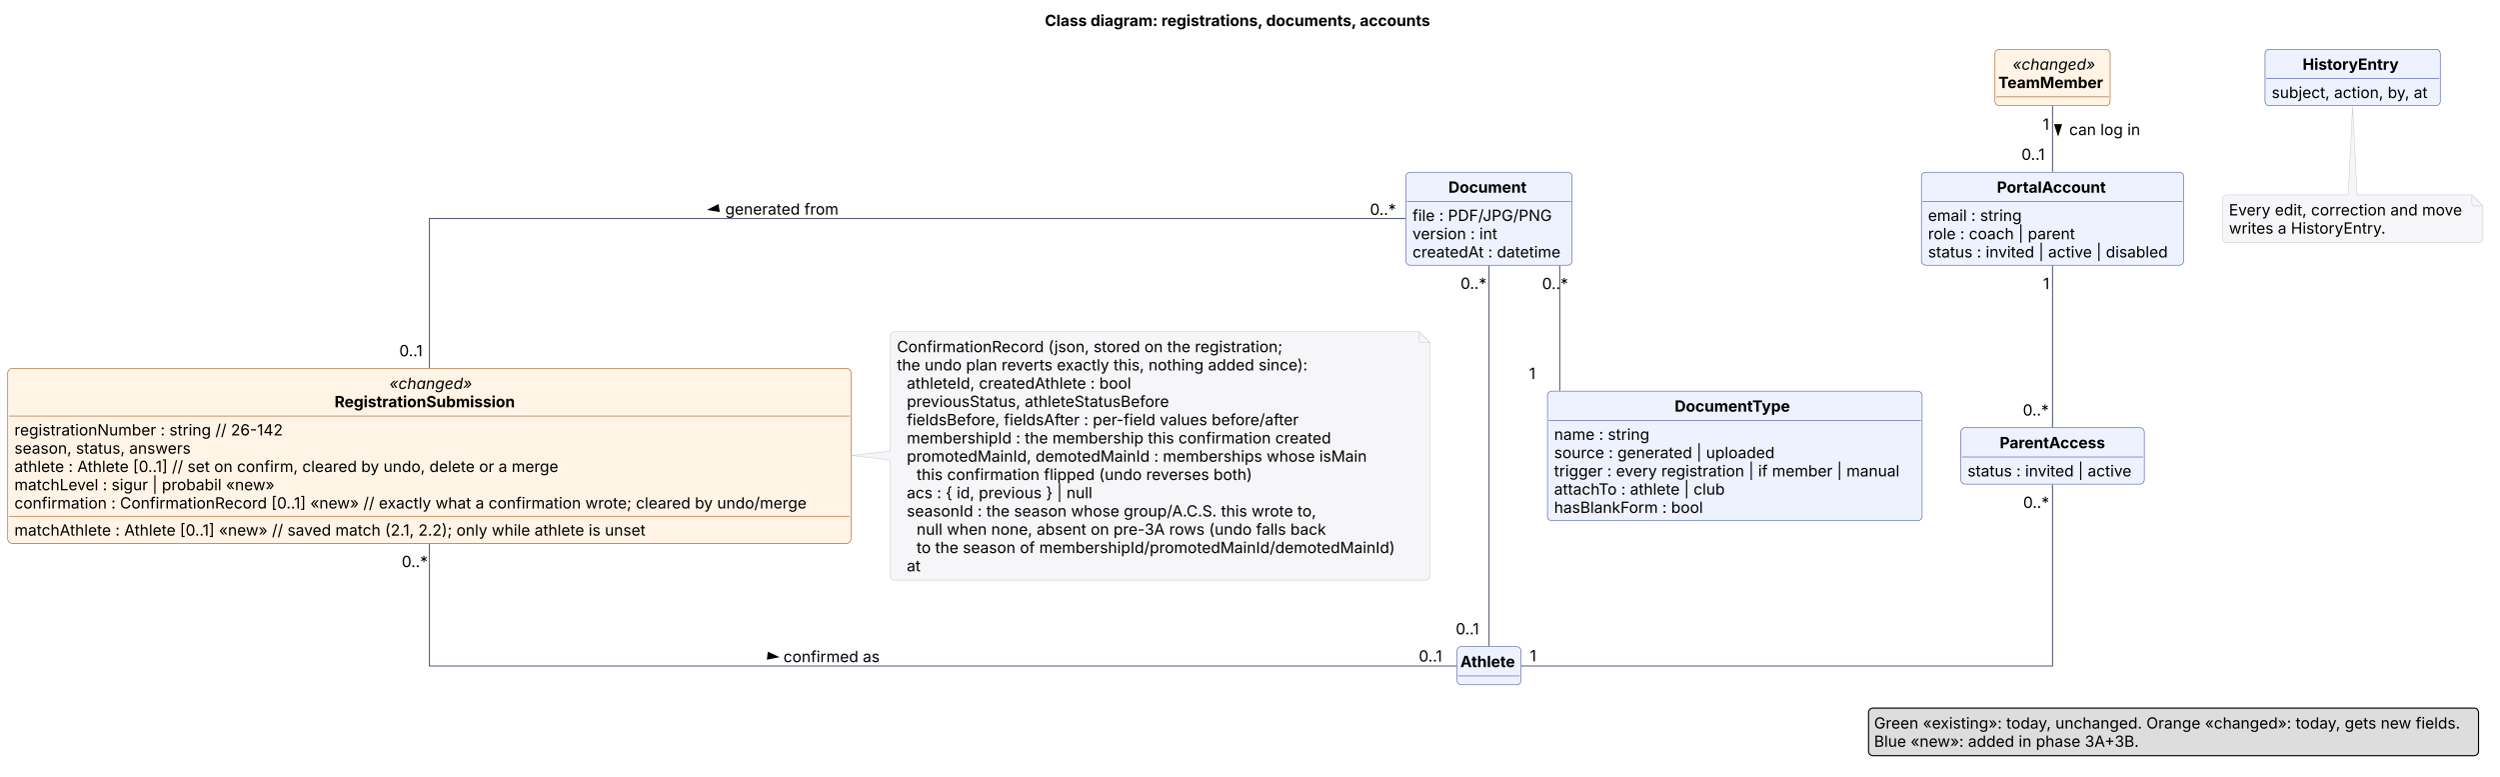
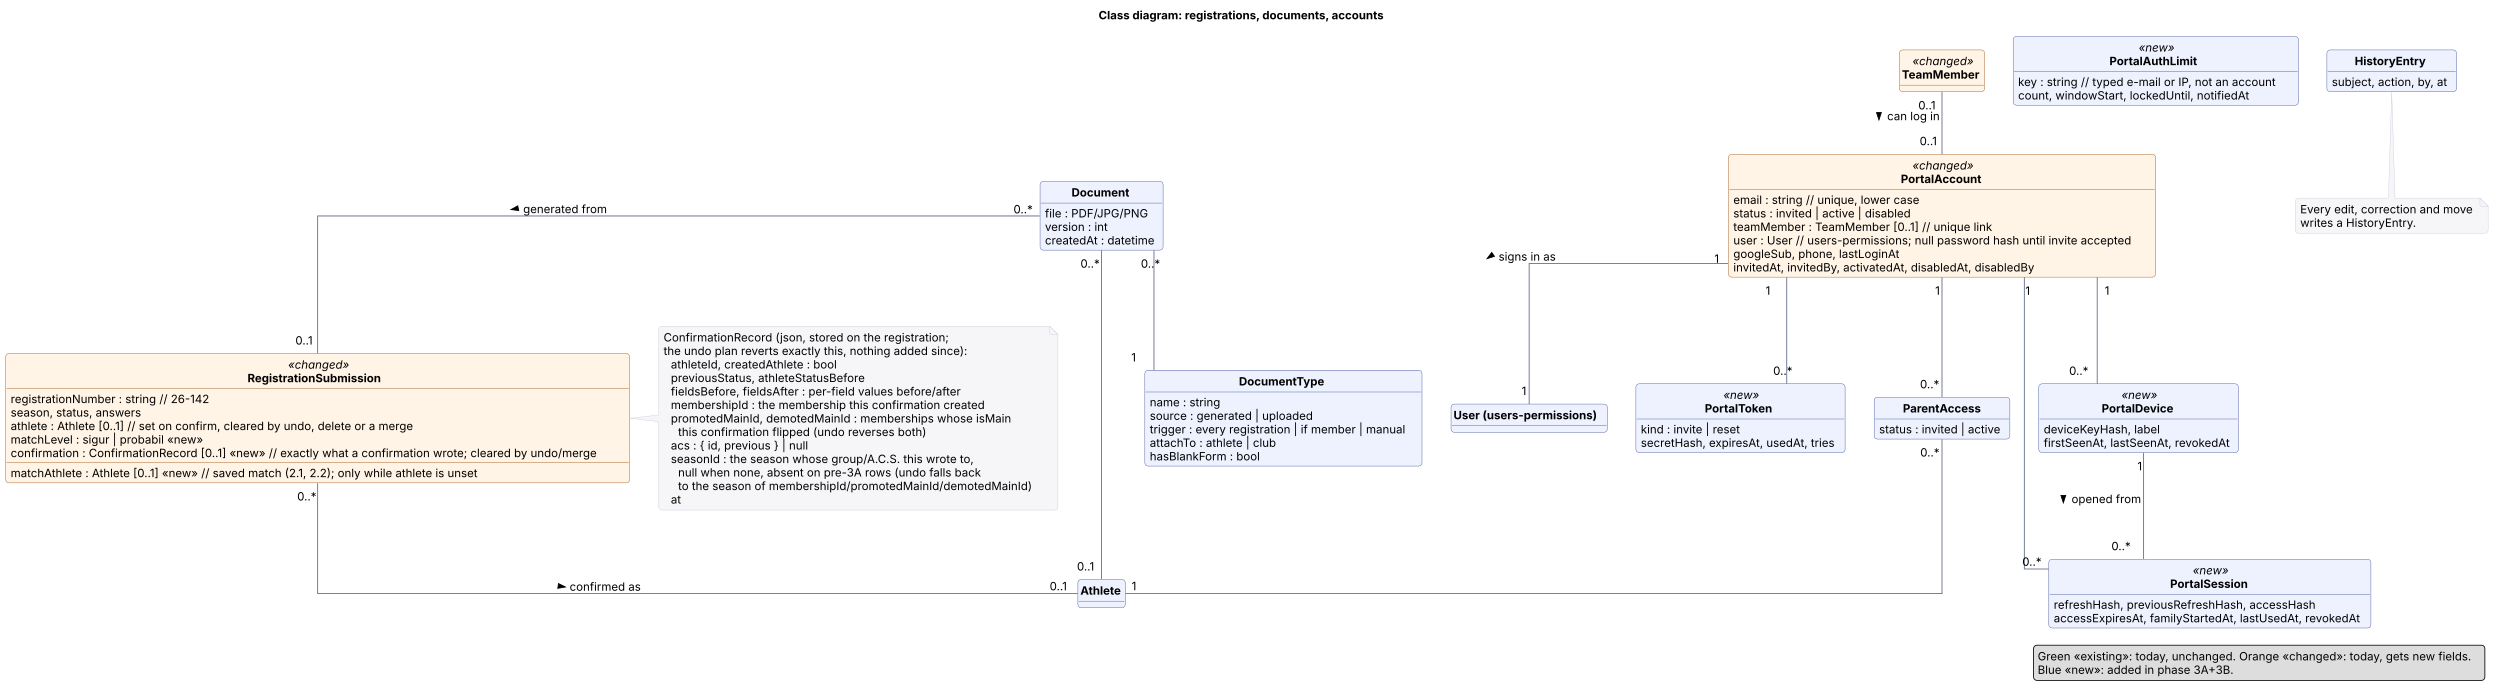
- <svg xmlns="http://www.w3.org/2000/svg" version="1.1" data-diagram-type="CLASS" style="width:2257px;height:701px;background:#FFFFFF;" width="2257px" height="701px" viewBox="0 0 2257 701" zoomAndPan="magnify" preserveAspectRatio="none" contentStyleType="text/css">
+ <svg xmlns="http://www.w3.org/2000/svg" version="1.1" data-diagram-type="CLASS" style="width:3052px;height:849px;background:#FFFFFF;" width="3052px" height="849px" viewBox="0 0 3052 849" zoomAndPan="magnify" preserveAspectRatio="none" contentStyleType="text/css">
  <defs />
  <g font-family="sans-serif" lengthAdjust="spacing">
    <g class="title" data-source-line="2">
-       <text x="943.665" y="23.535" fill="#000" font-size="14" textLength="363.187" font-weight="700" font-family="Inter">Class diagram: registrations, documents, accounts</text>
+       <text x="1341.165" y="23.535" fill="#000" font-size="14" textLength="363.187" font-weight="700" font-family="Inter">Class diagram: registrations, documents, accounts</text>
    </g>
    <g class="entity" data-qualified-name="Reg" id="ent0001" data-source-line="5">
-       <rect x="7" y="332.638" width="761.602" height="157.906" fill="#FFF4E5" style="stroke:#9A4B0C;stroke-width:0.5;" rx="4" ry="4" />
-       <text x="351.656" y="351.173" fill="#000" font-size="14" textLength="72.29" font-style="italic" font-family="Inter">«changed»</text>
-       <text x="302.143" y="367.662" fill="#000" font-size="14" textLength="171.315" font-weight="700" font-family="Inter">RegistrationSubmission</text>
-       <line x1="8" y1="375.615" x2="767.602" y2="375.615" style="stroke:#9A4B0C;stroke-width:0.5;" />
-       <text x="13" y="393.15" fill="#000" font-size="14" textLength="292.899" font-family="Inter">registrationNumber : string  // 26-142</text>
-       <text x="13" y="409.638" fill="#000" font-size="14" textLength="160.986" font-family="Inter">season, status, answers</text>
-       <text x="13" y="426.127" fill="#000" font-size="14" textLength="521.691" font-family="Inter">athlete : Athlete [0..1]  // set on confirm, cleared by undo, delete or a merge</text>
-       <text x="13" y="442.615" fill="#000" font-size="14" textLength="240.926" font-family="Inter">matchLevel : sigur | probabil «new»</text>
-       <text x="13" y="459.103" fill="#000" font-size="14" textLength="749.602" font-family="Inter">confirmation : ConfirmationRecord [0..1] «new»  // exactly what a confirmation wrote; cleared by undo/merge</text>
-       <line x1="8" y1="466.056" x2="767.602" y2="466.056" style="stroke:#9A4B0C;stroke-width:0.5;" />
-       <text x="13" y="483.591" fill="#000" font-size="14" textLength="604.153" font-family="Inter">matchAthlete : Athlete [0..1] «new»  // saved match (2.1, 2.2); only while athlete is unset</text>
+       <rect x="7" y="431.568" width="761.602" height="157.906" fill="#FFF4E5" style="stroke:#9A4B0C;stroke-width:0.5;" rx="4" ry="4" />
+       <text x="351.656" y="450.103" fill="#000" font-size="14" textLength="72.29" font-style="italic" font-family="Inter">«changed»</text>
+       <text x="302.143" y="466.592" fill="#000" font-size="14" textLength="171.315" font-weight="700" font-family="Inter">RegistrationSubmission</text>
+       <line x1="8" y1="474.545" x2="767.602" y2="474.545" style="stroke:#9A4B0C;stroke-width:0.5;" />
+       <text x="13" y="492.08" fill="#000" font-size="14" textLength="266.342" font-family="Inter">registrationNumber : string  // 26-142</text>
+       <text x="13" y="508.568" fill="#000" font-size="14" textLength="160.986" font-family="Inter">season, status, answers</text>
+       <text x="13" y="525.057" fill="#000" font-size="14" textLength="521.691" font-family="Inter">athlete : Athlete [0..1]  // set on confirm, cleared by undo, delete or a merge</text>
+       <text x="13" y="541.545" fill="#000" font-size="14" textLength="240.926" font-family="Inter">matchLevel : sigur | probabil «new»</text>
+       <text x="13" y="558.033" fill="#000" font-size="14" textLength="749.602" font-family="Inter">confirmation : ConfirmationRecord [0..1] «new»  // exactly what a confirmation wrote; cleared by undo/merge</text>
+       <line x1="8" y1="564.986" x2="767.602" y2="564.986" style="stroke:#9A4B0C;stroke-width:0.5;" />
+       <text x="13" y="582.521" fill="#000" font-size="14" textLength="604.153" font-family="Inter">matchAthlete : Athlete [0..1] «new»  // saved match (2.1, 2.2); only while athlete is unset</text>
    </g>
    <g class="entity" data-qualified-name="Athlete" id="ent0002" data-source-line="13">
-       <rect x="1315.9" y="583.768" width="57.81" height="34.488" fill="#EEF2FF" style="stroke:#3B4A9A;stroke-width:0.5;" rx="4" ry="4" />
-       <text x="1318.9" y="602.303" fill="#000" font-size="14" textLength="51.81" font-weight="700" font-family="Inter">Athlete</text>
-       <line x1="1316.9" y1="610.257" x2="1372.71" y2="610.257" style="stroke:#3B4A9A;stroke-width:0.5;" />
+       <rect x="1315.9" y="707.428" width="57.81" height="34.488" fill="#EEF2FF" style="stroke:#3B4A9A;stroke-width:0.5;" rx="4" ry="4" />
+       <text x="1318.9" y="725.963" fill="#000" font-size="14" textLength="51.81" font-weight="700" font-family="Inter">Athlete</text>
+       <line x1="1316.9" y1="733.917" x2="1372.71" y2="733.917" style="stroke:#3B4A9A;stroke-width:0.5;" />
    </g>
    <g class="entity" data-qualified-name="DocumentType" id="ent0003" data-source-line="14">
-       <rect x="1397.62" y="353.128" width="338.354" height="116.93" fill="#EEF2FF" style="stroke:#3B4A9A;stroke-width:0.5;" rx="4" ry="4" />
-       <text x="1512.479" y="371.663" fill="#000" font-size="14" textLength="108.637" font-weight="700" font-family="Inter">DocumentType</text>
-       <line x1="1398.62" y1="379.617" x2="1734.974" y2="379.617" style="stroke:#3B4A9A;stroke-width:0.5;" />
-       <text x="1403.62" y="397.152" fill="#000" font-size="14" textLength="90.146" font-family="Inter">name : string</text>
-       <text x="1403.62" y="413.64" fill="#000" font-size="14" textLength="204.128" font-family="Inter">source : generated | uploaded</text>
-       <text x="1403.62" y="430.128" fill="#000" font-size="14" textLength="326.354" font-family="Inter">trigger : every registration | if member | manual</text>
-       <text x="1403.62" y="446.617" fill="#000" font-size="14" textLength="161.882" font-family="Inter">attachTo : athlete | club</text>
-       <text x="1403.62" y="463.105" fill="#000" font-size="14" textLength="138.51" font-family="Inter">hasBlankForm : bool</text>
+       <rect x="1397.62" y="452.058" width="338.354" height="116.93" fill="#EEF2FF" style="stroke:#3B4A9A;stroke-width:0.5;" rx="4" ry="4" />
+       <text x="1512.479" y="470.593" fill="#000" font-size="14" textLength="108.637" font-weight="700" font-family="Inter">DocumentType</text>
+       <line x1="1398.62" y1="478.547" x2="1734.974" y2="478.547" style="stroke:#3B4A9A;stroke-width:0.5;" />
+       <text x="1403.62" y="496.082" fill="#000" font-size="14" textLength="90.146" font-family="Inter">name : string</text>
+       <text x="1403.62" y="512.57" fill="#000" font-size="14" textLength="204.128" font-family="Inter">source : generated | uploaded</text>
+       <text x="1403.62" y="529.058" fill="#000" font-size="14" textLength="326.354" font-family="Inter">trigger : every registration | if member | manual</text>
+       <text x="1403.62" y="545.547" fill="#000" font-size="14" textLength="161.882" font-family="Inter">attachTo : athlete | club</text>
+       <text x="1403.62" y="562.035" fill="#000" font-size="14" textLength="138.51" font-family="Inter">hasBlankForm : bool</text>
    </g>
    <g class="entity" data-qualified-name="Document" id="ent0004" data-source-line="21">
-       <rect x="1269.7" y="155.468" width="150.195" height="83.953" fill="#EEF2FF" style="stroke:#3B4A9A;stroke-width:0.5;" rx="4" ry="4" />
-       <text x="1308.13" y="174.003" fill="#000" font-size="14" textLength="73.336" font-weight="700" font-family="Inter">Document</text>
-       <line x1="1270.7" y1="181.957" x2="1418.895" y2="181.957" style="stroke:#3B4A9A;stroke-width:0.5;" />
-       <text x="1275.7" y="199.492" fill="#000" font-size="14" textLength="125.152" font-family="Inter">file : PDF/JPG/PNG</text>
-       <text x="1275.7" y="215.98" fill="#000" font-size="14" textLength="80.507" font-family="Inter">version : int</text>
-       <text x="1275.7" y="232.468" fill="#000" font-size="14" textLength="138.195" font-family="Inter">createdAt : datetime</text>
+       <rect x="1269.7" y="221.418" width="150.195" height="83.953" fill="#EEF2FF" style="stroke:#3B4A9A;stroke-width:0.5;" rx="4" ry="4" />
+       <text x="1308.13" y="239.953" fill="#000" font-size="14" textLength="73.336" font-weight="700" font-family="Inter">Document</text>
+       <line x1="1270.7" y1="247.907" x2="1418.895" y2="247.907" style="stroke:#3B4A9A;stroke-width:0.5;" />
+       <text x="1275.7" y="265.442" fill="#000" font-size="14" textLength="125.152" font-family="Inter">file : PDF/JPG/PNG</text>
+       <text x="1275.7" y="281.93" fill="#000" font-size="14" textLength="80.507" font-family="Inter">version : int</text>
+       <text x="1275.7" y="298.418" fill="#000" font-size="14" textLength="138.195" font-family="Inter">createdAt : datetime</text>
    </g>
    <g class="entity" data-qualified-name="Acc" id="ent0005" data-source-line="26">
-       <rect x="1735.33" y="155.468" width="236.937" height="83.953" fill="#EEF2FF" style="stroke:#3B4A9A;stroke-width:0.5;" rx="4" ry="4" />
-       <text x="1803.517" y="174.003" fill="#000" font-size="14" textLength="100.563" font-weight="700" font-family="Inter">PortalAccount</text>
-       <line x1="1736.33" y1="181.957" x2="1971.267" y2="181.957" style="stroke:#3B4A9A;stroke-width:0.5;" />
-       <text x="1741.33" y="199.492" fill="#000" font-size="14" textLength="89.551" font-family="Inter">email : string</text>
-       <text x="1741.33" y="215.98" fill="#000" font-size="14" textLength="136.91" font-family="Inter">role : coach | parent</text>
-       <text x="1741.33" y="232.468" fill="#000" font-size="14" textLength="224.937" font-family="Inter">status : invited | active | disabled</text>
-     </g>
-     <g class="entity" data-qualified-name="PA" id="ent0006" data-source-line="31">
-       <rect x="1770.98" y="386.108" width="165.651" height="50.977" fill="#EEF2FF" style="stroke:#3B4A9A;stroke-width:0.5;" rx="4" ry="4" />
-       <text x="1806.057" y="404.643" fill="#000" font-size="14" textLength="95.498" font-weight="700" font-family="Inter">ParentAccess</text>
-       <line x1="1771.98" y1="412.597" x2="1935.631" y2="412.597" style="stroke:#3B4A9A;stroke-width:0.5;" />
-       <text x="1776.98" y="430.132" fill="#000" font-size="14" textLength="153.651" font-family="Inter">status : invited | active</text>
-     </g>
-     <g class="entity" data-qualified-name="Coach" id="ent0007" data-source-line="34">
-       <rect x="1801.8" y="44.488" width="104" height="50.977" fill="#FFF4E5" style="stroke:#9A4B0C;stroke-width:0.5;" rx="4" ry="4" />
-       <text x="1817.655" y="63.023" fill="#000" font-size="14" textLength="72.29" font-style="italic" font-family="Inter">«changed»</text>
-       <text x="1804.8" y="79.512" fill="#000" font-size="14" textLength="98" font-weight="700" font-family="Inter">TeamMember</text>
-       <line x1="1802.8" y1="87.465" x2="1904.8" y2="87.465" style="stroke:#9A4B0C;stroke-width:0.5;" />
-     </g>
-     <g class="entity" data-qualified-name="Hist" id="ent0008" data-source-line="35">
-       <rect x="2045.68" y="44.488" width="158.248" height="50.977" fill="#EEF2FF" style="stroke:#3B4A9A;stroke-width:0.5;" rx="4" ry="4" />
-       <text x="2079.636" y="63.023" fill="#000" font-size="14" textLength="90.337" font-weight="700" font-family="Inter">HistoryEntry</text>
-       <line x1="2046.68" y1="70.977" x2="2202.928" y2="70.977" style="stroke:#3B4A9A;stroke-width:0.5;" />
-       <text x="2051.68" y="88.512" fill="#000" font-size="14" textLength="146.248" font-family="Inter">subject, action, by, at</text>
-     </g>
-     <g class="entity" data-qualified-name="GMN16" id="ent0017" data-source-line="48">
-       <path d="M2007.08,179.958 L2007.08,214.935 A4,4 0 0 0 2011.08,218.935 L2238.517,218.935 A4,4 0 0 0 2242.517,214.935 L2242.517,185.958 L2232.517,175.958 L2128.8,175.958 L2124.8,95.778 L2120.8,175.958 L2011.08,175.958 A4,4 0 0 0 2007.08,179.958" style="stroke:#C8CCD8;stroke-width:0.5;" fill="#F6F6F8" />
-       <path d="M2232.517,175.958 L2232.517,183.958 A2,2 0 0 0 2234.517,185.958 L2242.517,185.958 L2232.517,175.958" style="stroke:#C8CCD8;stroke-width:0.5;" fill="#F6F6F8" />
-       <text x="2013.08" y="194.493" fill="#000" font-size="14" textLength="214.437" font-family="Inter">Every edit, correction and move</text>
-       <text x="2013.08" y="210.982" fill="#000" font-size="14" textLength="144.662" font-family="Inter">writes a HistoryEntry.</text>
-     </g>
-     <g class="entity" data-qualified-name="GMN19" id="ent0020" data-source-line="52">
-       <path d="M804.1,303.418 L804.1,407.258 L768.86,411.258 L804.1,415.258 L804.1,519.766 A4,4 0 0 0 808.1,523.766 L1287.509,523.766 A4,4 0 0 0 1291.509,519.766 L1291.509,309.418 L1281.509,299.418 L808.1,299.418 A4,4 0 0 0 804.1,303.418" style="stroke:#C8CCD8;stroke-width:0.5;" fill="#F6F6F8" />
-       <path d="M1281.509,299.418 L1281.509,307.418 A2,2 0 0 0 1283.509,309.418 L1291.509,309.418 L1281.509,299.418" style="stroke:#C8CCD8;stroke-width:0.5;" fill="#F6F6F8" />
-       <text x="810.1" y="317.953" fill="#000" font-size="14" textLength="361.512" font-family="Inter">ConfirmationRecord (json, stored on the registration;</text>
-       <text x="810.1" y="334.442" fill="#000" font-size="14" textLength="383.797" font-family="Inter">the undo plan reverts exactly this, nothing added since):</text>
-       <text x="818.959" y="350.93" fill="#000" font-size="14" textLength="210.335" font-family="Inter">athleteId, createdAthlete : bool</text>
-       <text x="818.959" y="367.418" fill="#000" font-size="14" textLength="239.723" font-family="Inter">previousStatus, athleteStatusBefore</text>
-       <text x="818.959" y="383.907" fill="#000" font-size="14" textLength="367.5" font-family="Inter">fieldsBefore, fieldsAfter : per-field values before/after</text>
-       <text x="818.959" y="400.395" fill="#000" font-size="14" textLength="397.646" font-family="Inter">membershipId : the membership this confirmation created</text>
-       <text x="818.959" y="416.883" fill="#000" font-size="14" textLength="427.355" font-family="Inter">promotedMainId, demotedMainId : memberships whose isMain</text>
-       <text x="827.819" y="433.371" fill="#000" font-size="14" textLength="313.093" font-family="Inter">this confirmation flipped (undo reverses both)</text>
-       <text x="818.959" y="449.86" fill="#000" font-size="14" textLength="172.628" font-family="Inter">acs : { id, previous } | null</text>
-       <text x="818.959" y="466.348" fill="#000" font-size="14" textLength="381.233" font-family="Inter">seasonId : the season whose group/A.C.S. this wrote to,</text>
-       <text x="827.819" y="482.836" fill="#000" font-size="14" textLength="382.751" font-family="Inter">null when none, absent on pre-3A rows (undo falls back</text>
-       <text x="827.819" y="499.325" fill="#000" font-size="14" textLength="448.69" font-family="Inter">to the season of membershipId/promotedMainId/demotedMainId)</text>
-       <text x="818.959" y="515.813" fill="#000" font-size="14" textLength="12.968" font-family="Inter">at</text>
-     </g>
-     <g class="link" data-entity-1="ent0001" data-entity-2="ent0002" id="lnk9" data-source-line="39" data-link-type="association">
-       <path d="M387.8,490.928 C387.8,542.908 387.8,601.258 387.8,601.258 C387.8,601.258 1155.25,601.258 1315.64,601.258" style="stroke:#5B6380;stroke-width:1;" fill="none" id="Reg-Athlete" codeLine="39" />
-       <polygon points="702.525,593.093,693.89,589.106,693.196,594.943,702.525,593.093" fill="#000" style="stroke:#000;stroke-width:1;stroke-linejoin:miter;stroke-miterlimit:10;" />
-       <text x="707.56" y="597.793" fill="#000" font-size="14" textLength="88.361" font-family="Inter">confirmed as</text>
-       <text x="362.788" y="511.99" fill="#000" font-size="14" textLength="24.459" font-family="Inter">0..*</text>
-       <text x="1281.394" y="597.315" fill="#000" font-size="14" textLength="26.564" font-family="Inter">0..1</text>
-     </g>
-     <g class="link" data-entity-1="ent0004" data-entity-2="ent0003" id="lnk10" data-source-line="40" data-link-type="association">
-       <path d="M1408.76,239.758 C1408.76,272.058 1408.76,316.958 1408.76,352.758" style="stroke:#5B6380;stroke-width:1;" fill="none" id="Document-DocumentType" codeLine="40" />
-       <text x="1392.752" y="261.035" fill="#000" font-size="14" textLength="24.459" font-family="Inter">0..*</text>
-       <text x="1381.064" y="342.178" fill="#000" font-size="14" font-family="Inter">1</text>
-     </g>
-     <g class="link" data-entity-1="ent0004" data-entity-2="ent0002" id="lnk11" data-source-line="41" data-link-type="association">
-       <path d="M1344.8,239.868 C1344.8,327.098 1344.8,523.378 1344.8,583.308" style="stroke:#5B6380;stroke-width:1;" fill="none" id="Document-Athlete" codeLine="41" />
-       <text x="1319.072" y="260.845" fill="#000" font-size="14" textLength="24.459" font-family="Inter">0..*</text>
-       <text x="1314.745" y="572.728" fill="#000" font-size="14" textLength="26.564" font-family="Inter">0..1</text>
-     </g>
-     <g class="link" data-entity-1="ent0004" data-entity-2="ent0001" id="lnk12" data-source-line="42" data-link-type="association">
-       <path d="M1269.31,197.258 C1043.33,197.258 387.8,197.258 387.8,197.258 C387.8,197.258 387.8,271.338 387.8,332.398" style="stroke:#5B6380;stroke-width:1;" fill="none" id="Document-Reg" codeLine="42" />
-       <polygon points="640.048,189.26,649.434,190.794,648.543,184.984,640.048,189.26" fill="#000" style="stroke:#000;stroke-width:1;stroke-linejoin:miter;stroke-miterlimit:10;" />
-       <text x="654.99" y="193.793" fill="#000" font-size="14" textLength="105.301" font-family="Inter">generated from</text>
-       <text x="1237.266" y="194.061" fill="#000" font-size="14" textLength="24.459" font-family="Inter">0..*</text>
-       <text x="360.588" y="321.646" fill="#000" font-size="14" textLength="26.564" font-family="Inter">0..1</text>
-     </g>
-     <g class="link" data-entity-1="ent0005" data-entity-2="ent0006" id="lnk13" data-source-line="43" data-link-type="association">
-       <path d="M1853.8,239.758 C1853.8,283.268 1853.8,349.648 1853.8,385.848" style="stroke:#5B6380;stroke-width:1;" fill="none" id="Acc-PA" codeLine="43" />
-       <text x="1845.253" y="261.035" fill="#000" font-size="14" font-family="Inter">1</text>
-       <text x="1826.93" y="375.217" fill="#000" font-size="14" textLength="24.459" font-family="Inter">0..*</text>
-     </g>
-     <g class="link" data-entity-1="ent0006" data-entity-2="ent0002" id="lnk14" data-source-line="44" data-link-type="association">
-       <path d="M1853.8,437.568 C1853.8,489.518 1853.8,601.258 1853.8,601.258 C1853.8,601.258 1482.15,601.258 1373.99,601.258" style="stroke:#5B6380;stroke-width:1;" fill="none" id="PA-Athlete" codeLine="44" />
-       <text x="1827.224" y="458.588" fill="#000" font-size="14" textLength="24.459" font-family="Inter">0..*</text>
-       <text x="1381.763" y="597.057" fill="#000" font-size="14" font-family="Inter">1</text>
-     </g>
-     <g class="link" data-entity-1="ent0007" data-entity-2="ent0005" id="lnk15" data-source-line="45" data-link-type="association">
-       <path d="M1853.8,95.778 C1853.8,112.798 1853.8,135.498 1853.8,155.128" style="stroke:#5B6380;stroke-width:1;" fill="none" id="Coach-Acc" codeLine="45" />
-       <polygon points="1858.8,121.692,1861.739,112.647,1855.861,112.647,1858.8,121.692" fill="#000" style="stroke:#000;stroke-width:1;stroke-linejoin:miter;stroke-miterlimit:10;" />
-       <text x="1868.8" y="121.983" fill="#000" font-size="14" textLength="66.562" font-family="Inter">can log in</text>
-       <text x="1844.974" y="117.187" fill="#000" font-size="14" font-family="Inter">1</text>
-       <text x="1825.694" y="144.37" fill="#000" font-size="14" textLength="26.564" font-family="Inter">0..1</text>
-     </g>
-     <g class="legend" data-source-line="66">
-       <rect x="1687.602" y="639.257" width="550.914" height="42.977" fill="#DDD" style="stroke:#000;stroke-width:1;" rx="4" ry="4" />
-       <text x="1692.602" y="657.792" fill="#000" font-size="14" textLength="540.914" font-family="Inter">Green «existing»: today, unchanged. Orange «changed»: today, gets new fields.</text>
-       <text x="1692.602" y="674.28" fill="#000" font-size="14" textLength="242.956" font-family="Inter">Blue «new»: added in phase 3A+3B.</text>
+       <rect x="2110.03" y="188.438" width="521.544" height="149.906" fill="#FFF4E5" style="stroke:#9A4B0C;stroke-width:0.5;" rx="4" ry="4" />
+       <text x="2334.657" y="206.973" fill="#000" font-size="14" textLength="72.29" font-style="italic" font-family="Inter">«changed»</text>
+       <text x="2320.52" y="223.462" fill="#000" font-size="14" textLength="100.563" font-weight="700" font-family="Inter">PortalAccount</text>
+       <line x1="2111.03" y1="231.415" x2="2630.574" y2="231.415" style="stroke:#9A4B0C;stroke-width:0.5;" />
+       <text x="2116.03" y="248.95" fill="#000" font-size="14" textLength="244.337" font-family="Inter">email : string  // unique, lower case</text>
+       <text x="2116.03" y="265.438" fill="#000" font-size="14" textLength="224.937" font-family="Inter">status : invited | active | disabled</text>
+       <text x="2116.03" y="281.927" fill="#000" font-size="14" textLength="339.309" font-family="Inter">teamMember : TeamMember [0..1]  // unique link</text>
+       <text x="2116.03" y="298.415" fill="#000" font-size="14" textLength="509.544" font-family="Inter">user : User  // users-permissions; null password hash until invite accepted</text>
+       <text x="2116.03" y="314.903" fill="#000" font-size="14" textLength="208.428" font-family="Inter">googleSub, phone, lastLoginAt</text>
+       <text x="2116.03" y="331.391" fill="#000" font-size="14" textLength="378.014" font-family="Inter">invitedAt, invitedBy, activatedAt, disabledAt, disabledBy</text>
+     </g>
+     <g class="entity" data-qualified-name="UP" id="ent0006" data-source-line="34">
+       <rect x="1771.44" y="493.278" width="190.728" height="34.488" fill="#EEF2FF" style="stroke:#3B4A9A;stroke-width:0.5;" rx="4" ry="4" />
+       <text x="1774.44" y="511.813" fill="#000" font-size="14" textLength="184.728" font-weight="700" font-family="Inter">User (users-permissions)</text>
+       <line x1="1772.44" y1="519.767" x2="1961.168" y2="519.767" style="stroke:#3B4A9A;stroke-width:0.5;" />
+     </g>
+     <g class="entity" data-qualified-name="Tok" id="ent0007" data-source-line="35">
+       <rect x="1997.11" y="468.548" width="255.38" height="83.953" fill="#EEF2FF" style="stroke:#3B4A9A;stroke-width:0.5;" rx="4" ry="4" />
+       <text x="2103.827" y="487.083" fill="#000" font-size="14" textLength="41.945" font-style="italic" font-family="Inter">«new»</text>
+       <text x="2081.197" y="503.572" fill="#000" font-size="14" textLength="87.206" font-weight="700" font-family="Inter">PortalToken</text>
+       <line x1="1998.11" y1="511.525" x2="2251.49" y2="511.525" style="stroke:#3B4A9A;stroke-width:0.5;" />
+       <text x="2003.11" y="529.06" fill="#000" font-size="14" textLength="127.873" font-family="Inter">kind : invite | reset</text>
+       <text x="2003.11" y="545.548" fill="#000" font-size="14" textLength="243.38" font-family="Inter">secretHash, expiresAt, usedAt, tries</text>
+     </g>
+     <g class="entity" data-qualified-name="Dev" id="ent0008" data-source-line="39">
+       <rect x="2488.96" y="468.548" width="243.677" height="83.953" fill="#EEF2FF" style="stroke:#3B4A9A;stroke-width:0.5;" rx="4" ry="4" />
+       <text x="2589.826" y="487.083" fill="#000" font-size="14" textLength="41.945" font-style="italic" font-family="Inter">«new»</text>
+       <text x="2565.715" y="503.572" fill="#000" font-size="14" textLength="90.166" font-weight="700" font-family="Inter">PortalDevice</text>
+       <line x1="2489.96" y1="511.525" x2="2731.637" y2="511.525" style="stroke:#3B4A9A;stroke-width:0.5;" />
+       <text x="2494.96" y="529.06" fill="#000" font-size="14" textLength="142.27" font-family="Inter">deviceKeyHash, label</text>
+       <text x="2494.96" y="545.548" fill="#000" font-size="14" textLength="231.677" font-family="Inter">firstSeenAt, lastSeenAt, revokedAt</text>
+     </g>
+     <g class="entity" data-qualified-name="Ses" id="ent0009" data-source-line="43">
+       <rect x="2501.19" y="682.698" width="393.213" height="83.953" fill="#EEF2FF" style="stroke:#3B4A9A;stroke-width:0.5;" rx="4" ry="4" />
+       <text x="2676.824" y="701.233" fill="#000" font-size="14" textLength="41.945" font-style="italic" font-family="Inter">«new»</text>
+       <text x="2649.261" y="717.722" fill="#000" font-size="14" textLength="97.07" font-weight="700" font-family="Inter">PortalSession</text>
+       <line x1="2502.19" y1="725.675" x2="2893.403" y2="725.675" style="stroke:#3B4A9A;stroke-width:0.5;" />
+       <text x="2507.19" y="743.21" fill="#000" font-size="14" textLength="320.64" font-family="Inter">refreshHash, previousRefreshHash, accessHash</text>
+       <text x="2507.19" y="759.698" fill="#000" font-size="14" textLength="381.213" font-family="Inter">accessExpiresAt, familyStartedAt, lastUsedAt, revokedAt</text>
+     </g>
+     <g class="entity" data-qualified-name="Lim" id="ent0010" data-source-line="47">
+       <rect x="2457.68" y="44.488" width="348.232" height="83.953" fill="#EEF2FF" style="stroke:#3B4A9A;stroke-width:0.5;" rx="4" ry="4" />
+       <text x="2610.824" y="63.023" fill="#000" font-size="14" textLength="41.945" font-style="italic" font-family="Inter">«new»</text>
+       <text x="2575.188" y="79.512" fill="#000" font-size="14" textLength="113.217" font-weight="700" font-family="Inter">PortalAuthLimit</text>
+       <line x1="2458.68" y1="87.465" x2="2804.912" y2="87.465" style="stroke:#3B4A9A;stroke-width:0.5;" />
+       <text x="2463.68" y="105" fill="#000" font-size="14" textLength="336.232" font-family="Inter">key : string  // typed e-mail or IP, not an account</text>
+       <text x="2463.68" y="121.488" fill="#000" font-size="14" textLength="291.758" font-family="Inter">count, windowStart, lockedUntil, notifiedAt</text>
+     </g>
+     <g class="entity" data-qualified-name="PA" id="ent0011" data-source-line="51">
+       <rect x="2287.98" y="485.028" width="165.651" height="50.977" fill="#EEF2FF" style="stroke:#3B4A9A;stroke-width:0.5;" rx="4" ry="4" />
+       <text x="2323.057" y="503.563" fill="#000" font-size="14" textLength="95.498" font-weight="700" font-family="Inter">ParentAccess</text>
+       <line x1="2288.98" y1="511.517" x2="2452.631" y2="511.517" style="stroke:#3B4A9A;stroke-width:0.5;" />
+       <text x="2293.98" y="529.052" fill="#000" font-size="14" textLength="153.651" font-family="Inter">status : invited | active</text>
+     </g>
+     <g class="entity" data-qualified-name="Coach" id="ent0012" data-source-line="54">
+       <rect x="2318.8" y="60.978" width="104" height="50.977" fill="#FFF4E5" style="stroke:#9A4B0C;stroke-width:0.5;" rx="4" ry="4" />
+       <text x="2334.655" y="79.513" fill="#000" font-size="14" textLength="72.29" font-style="italic" font-family="Inter">«changed»</text>
+       <text x="2321.8" y="96.002" fill="#000" font-size="14" textLength="98" font-weight="700" font-family="Inter">TeamMember</text>
+       <line x1="2319.8" y1="103.955" x2="2421.8" y2="103.955" style="stroke:#9A4B0C;stroke-width:0.5;" />
+     </g>
+     <g class="entity" data-qualified-name="Hist" id="ent0013" data-source-line="55">
+       <rect x="2840.68" y="60.978" width="158.248" height="50.977" fill="#EEF2FF" style="stroke:#3B4A9A;stroke-width:0.5;" rx="4" ry="4" />
+       <text x="2874.636" y="79.513" fill="#000" font-size="14" textLength="90.337" font-weight="700" font-family="Inter">HistoryEntry</text>
+       <line x1="2841.68" y1="87.467" x2="2997.928" y2="87.467" style="stroke:#3B4A9A;stroke-width:0.5;" />
+       <text x="2846.68" y="105.002" fill="#000" font-size="14" textLength="146.248" font-family="Inter">subject, action, by, at</text>
+     </g>
+     <g class="entity" data-qualified-name="GMN26" id="ent0027" data-source-line="73">
+       <path d="M2802.08,245.908 L2802.08,280.885 A4,4 0 0 0 2806.08,284.885 L3033.517,284.885 A4,4 0 0 0 3037.517,280.885 L3037.517,251.908 L3027.517,241.908 L2923.8,241.908 L2919.8,112.188 L2915.8,241.908 L2806.08,241.908 A4,4 0 0 0 2802.08,245.908" style="stroke:#C8CCD8;stroke-width:0.5;" fill="#F6F6F8" />
+       <path d="M3027.517,241.908 L3027.517,249.908 A2,2 0 0 0 3029.517,251.908 L3037.517,251.908 L3027.517,241.908" style="stroke:#C8CCD8;stroke-width:0.5;" fill="#F6F6F8" />
+       <text x="2808.08" y="260.443" fill="#000" font-size="14" textLength="214.437" font-family="Inter">Every edit, correction and move</text>
+       <text x="2808.08" y="276.932" fill="#000" font-size="14" textLength="144.662" font-family="Inter">writes a HistoryEntry.</text>
+     </g>
+     <g class="entity" data-qualified-name="GMN29" id="ent0030" data-source-line="77">
+       <path d="M804.1,402.348 L804.1,506.648 L768.86,510.648 L804.1,514.648 L804.1,618.696 A4,4 0 0 0 808.1,622.696 L1287.509,622.696 A4,4 0 0 0 1291.509,618.696 L1291.509,408.348 L1281.509,398.348 L808.1,398.348 A4,4 0 0 0 804.1,402.348" style="stroke:#C8CCD8;stroke-width:0.5;" fill="#F6F6F8" />
+       <path d="M1281.509,398.348 L1281.509,406.348 A2,2 0 0 0 1283.509,408.348 L1291.509,408.348 L1281.509,398.348" style="stroke:#C8CCD8;stroke-width:0.5;" fill="#F6F6F8" />
+       <text x="810.1" y="416.883" fill="#000" font-size="14" textLength="361.512" font-family="Inter">ConfirmationRecord (json, stored on the registration;</text>
+       <text x="810.1" y="433.372" fill="#000" font-size="14" textLength="383.797" font-family="Inter">the undo plan reverts exactly this, nothing added since):</text>
+       <text x="818.959" y="449.86" fill="#000" font-size="14" textLength="210.335" font-family="Inter">athleteId, createdAthlete : bool</text>
+       <text x="818.959" y="466.348" fill="#000" font-size="14" textLength="239.723" font-family="Inter">previousStatus, athleteStatusBefore</text>
+       <text x="818.959" y="482.837" fill="#000" font-size="14" textLength="367.5" font-family="Inter">fieldsBefore, fieldsAfter : per-field values before/after</text>
+       <text x="818.959" y="499.325" fill="#000" font-size="14" textLength="397.646" font-family="Inter">membershipId : the membership this confirmation created</text>
+       <text x="818.959" y="515.813" fill="#000" font-size="14" textLength="427.355" font-family="Inter">promotedMainId, demotedMainId : memberships whose isMain</text>
+       <text x="827.819" y="532.301" fill="#000" font-size="14" textLength="313.093" font-family="Inter">this confirmation flipped (undo reverses both)</text>
+       <text x="818.959" y="548.79" fill="#000" font-size="14" textLength="172.628" font-family="Inter">acs : { id, previous } | null</text>
+       <text x="818.959" y="565.278" fill="#000" font-size="14" textLength="381.233" font-family="Inter">seasonId : the season whose group/A.C.S. this wrote to,</text>
+       <text x="827.819" y="581.766" fill="#000" font-size="14" textLength="382.751" font-family="Inter">null when none, absent on pre-3A rows (undo falls back</text>
+       <text x="827.819" y="598.255" fill="#000" font-size="14" textLength="448.69" font-family="Inter">to the season of membershipId/promotedMainId/demotedMainId)</text>
+       <text x="818.959" y="614.743" fill="#000" font-size="14" textLength="12.968" font-family="Inter">at</text>
+     </g>
+     <g class="link" data-entity-1="ent0001" data-entity-2="ent0002" id="lnk14" data-source-line="59" data-link-type="association">
+       <path d="M387.8,589.948 C387.8,650.888 387.8,724.648 387.8,724.648 C387.8,724.648 1155.25,724.648 1315.64,724.648" style="stroke:#5B6380;stroke-width:1;" fill="none" id="Reg-Athlete" codeLine="59" />
+       <polygon points="690.318,716.611,681.789,712.403,680.945,718.22,690.318,716.611" fill="#000" style="stroke:#000;stroke-width:1;stroke-linejoin:miter;stroke-miterlimit:10;" />
+       <text x="695.37" y="721.183" fill="#000" font-size="14" textLength="88.361" font-family="Inter">confirmed as</text>
+       <text x="362.788" y="611.018" fill="#000" font-size="14" textLength="24.459" font-family="Inter">0..*</text>
+       <text x="1281.394" y="720.652" fill="#000" font-size="14" textLength="26.564" font-family="Inter">0..1</text>
+     </g>
+     <g class="link" data-entity-1="ent0004" data-entity-2="ent0003" id="lnk15" data-source-line="60" data-link-type="association">
+       <path d="M1408.76,305.598 C1408.76,345.848 1408.76,406.838 1408.76,451.828" style="stroke:#5B6380;stroke-width:1;" fill="none" id="Document-DocumentType" codeLine="60" />
+       <text x="1392.752" y="326.858" fill="#000" font-size="14" textLength="24.459" font-family="Inter">0..*</text>
+       <text x="1381.064" y="441.265" fill="#000" font-size="14" font-family="Inter">1</text>
+     </g>
+     <g class="link" data-entity-1="ent0004" data-entity-2="ent0002" id="lnk16" data-source-line="61" data-link-type="association">
+       <path d="M1344.8,305.548 C1344.8,402.968 1344.8,640.438 1344.8,707.038" style="stroke:#5B6380;stroke-width:1;" fill="none" id="Document-Athlete" codeLine="61" />
+       <text x="1318.998" y="326.801" fill="#000" font-size="14" textLength="24.459" font-family="Inter">0..*</text>
+       <text x="1314.745" y="696.48" fill="#000" font-size="14" textLength="26.564" font-family="Inter">0..1</text>
+     </g>
+     <g class="link" data-entity-1="ent0004" data-entity-2="ent0001" id="lnk17" data-source-line="62" data-link-type="association">
+       <path d="M1269.31,263.648 C1043.33,263.648 387.8,263.648 387.8,263.648 C387.8,263.648 387.8,359.178 387.8,431.388" style="stroke:#5B6380;stroke-width:1;" fill="none" id="Document-Reg" codeLine="62" />
+       <polygon points="623.768,255.827,633.203,257.023,632.104,251.249,623.768,255.827" fill="#000" style="stroke:#000;stroke-width:1;stroke-linejoin:miter;stroke-miterlimit:10;" />
+       <text x="638.68" y="260.183" fill="#000" font-size="14" textLength="105.301" font-family="Inter">generated from</text>
+       <text x="1237.266" y="260.492" fill="#000" font-size="14" textLength="24.459" font-family="Inter">0..*</text>
+       <text x="360.588" y="420.642" fill="#000" font-size="14" textLength="26.564" font-family="Inter">0..1</text>
+     </g>
+     <g class="link" data-entity-1="ent0005" data-entity-2="ent0011" id="lnk18" data-source-line="63" data-link-type="association">
+       <path d="M2370.8,338.548 C2370.8,388.248 2370.8,450.358 2370.8,484.688" style="stroke:#5B6380;stroke-width:1;" fill="none" id="Acc-PA" codeLine="63" />
+       <text x="2362.47" y="359.772" fill="#000" font-size="14" font-family="Inter">1</text>
+       <text x="2343.93" y="474.037" fill="#000" font-size="14" textLength="24.459" font-family="Inter">0..*</text>
+     </g>
+     <g class="link" data-entity-1="ent0011" data-entity-2="ent0002" id="lnk19" data-source-line="64" data-link-type="association">
+       <path d="M2370.8,536.348 C2370.8,593.298 2370.8,724.648 2370.8,724.648 C2370.8,724.648 1541.72,724.648 1374.13,724.648" style="stroke:#5B6380;stroke-width:1;" fill="none" id="PA-Athlete" codeLine="64" />
+       <text x="2344.224" y="557.338" fill="#000" font-size="14" textLength="24.459" font-family="Inter">0..*</text>
+       <text x="1381.513" y="720.482" fill="#000" font-size="14" font-family="Inter">1</text>
+     </g>
+     <g class="link" data-entity-1="ent0012" data-entity-2="ent0005" id="lnk20" data-source-line="65" data-link-type="association">
+       <path d="M2370.8,112.188 C2370.8,132.218 2370.8,161.098 2370.8,188.248" style="stroke:#5B6380;stroke-width:1;" fill="none" id="Coach-Acc" codeLine="65" />
+       <polygon points="2293.8,146.462,2296.739,137.417,2290.861,137.417,2293.8,146.462" fill="#000" style="stroke:#000;stroke-width:1;stroke-linejoin:miter;stroke-miterlimit:10;" />
+       <text x="2303.8" y="146.753" fill="#000" font-size="14" textLength="66.562" font-family="Inter">can log in</text>
+       <text x="2341.859" y="133.578" fill="#000" font-size="14" textLength="26.564" font-family="Inter">0..1</text>
+       <text x="2343.488" y="177.234" fill="#000" font-size="14" textLength="26.564" font-family="Inter">0..1</text>
+     </g>
+     <g class="link" data-entity-1="ent0005" data-entity-2="ent0006" id="lnk21" data-source-line="66" data-link-type="association">
+       <path d="M2109.57,321.648 C1986.72,321.648 1866.8,321.648 1866.8,321.648 C1866.8,321.648 1866.8,446.338 1866.8,493.088" style="stroke:#5B6380;stroke-width:1;" fill="none" id="Acc-UP" codeLine="66" />
+       <polygon points="1815.386,315.777,1824.47,312.96,1821.079,308.158,1815.386,315.777" fill="#000" style="stroke:#000;stroke-width:1;stroke-linejoin:miter;stroke-miterlimit:10;" />
+       <text x="1829.47" y="318.183" fill="#000" font-size="14" textLength="72.201" font-family="Inter">signs in as</text>
+       <text x="2092.881" y="320.841" fill="#000" font-size="14" font-family="Inter">1</text>
+       <text x="1857.615" y="482.279" fill="#000" font-size="14" font-family="Inter">1</text>
+     </g>
+     <g class="link" data-entity-1="ent0005" data-entity-2="ent0007" id="lnk22" data-source-line="67" data-link-type="association">
+       <path d="M2181.26,338.548 C2181.26,381.148 2181.26,432.868 2181.26,468.398" style="stroke:#5B6380;stroke-width:1;" fill="none" id="Acc-Tok" codeLine="67" />
+       <text x="2155.457" y="359.772" fill="#000" font-size="14" font-family="Inter">1</text>
+       <text x="2164.662" y="457.672" fill="#000" font-size="14" textLength="24.459" font-family="Inter">0..*</text>
+     </g>
+     <g class="link" data-entity-1="ent0005" data-entity-2="ent0008" id="lnk23" data-source-line="68" data-link-type="association">
+       <path d="M2560.27,338.548 C2560.27,381.148 2560.27,432.868 2560.27,468.398" style="stroke:#5B6380;stroke-width:1;" fill="none" id="Acc-Dev" codeLine="68" />
+       <text x="2569.407" y="359.772" fill="#000" font-size="14" font-family="Inter">1</text>
+       <text x="2525.952" y="457.672" fill="#000" font-size="14" textLength="24.459" font-family="Inter">0..*</text>
+     </g>
+     <g class="link" data-entity-1="ent0005" data-entity-2="ent0009" id="lnk24" data-source-line="69" data-link-type="association">
+       <path d="M2471.29,338.508 C2471.29,462.068 2471.29,694.648 2471.29,694.648 C2471.29,694.648 2482.92,694.648 2500.91,694.648" style="stroke:#5B6380;stroke-width:1;" fill="none" id="Acc-Ses" codeLine="69" />
+       <text x="2472.527" y="359.989" fill="#000" font-size="14" font-family="Inter">1</text>
+       <text x="2468.759" y="690.708" fill="#000" font-size="14" textLength="24.459" font-family="Inter">0..*</text>
+     </g>
+     <g class="link" data-entity-1="ent0008" data-entity-2="ent0009" id="lnk25" data-source-line="70" data-link-type="association">
+       <path d="M2616.92,552.828 C2616.92,590.378 2616.92,644.938 2616.92,682.448" style="stroke:#5B6380;stroke-width:1;" fill="none" id="Dev-Ses" codeLine="70" />
+       <polygon points="2518.92,613.882,2521.859,604.837,2515.981,604.837,2518.92,613.882" fill="#000" style="stroke:#000;stroke-width:1;stroke-linejoin:miter;stroke-miterlimit:10;" />
+       <text x="2528.92" y="614.173" fill="#000" font-size="14" textLength="87.486" font-family="Inter">opened from</text>
+       <text x="2609.31" y="574.104" fill="#000" font-size="14" font-family="Inter">1</text>
+       <text x="2577.575" y="671.705" fill="#000" font-size="14" textLength="24.459" font-family="Inter">0..*</text>
+     </g>
+     <g class="legend" data-source-line="91">
+       <rect x="2482.602" y="787.651" width="550.914" height="42.977" fill="#DDD" style="stroke:#000;stroke-width:1;" rx="4" ry="4" />
+       <text x="2487.602" y="806.187" fill="#000" font-size="14" textLength="540.914" font-family="Inter">Green «existing»: today, unchanged. Orange «changed»: today, gets new fields.</text>
+       <text x="2487.602" y="822.675" fill="#000" font-size="14" textLength="242.956" font-family="Inter">Blue «new»: added in phase 3A+3B.</text>
    </g>
  </g>
</svg>
